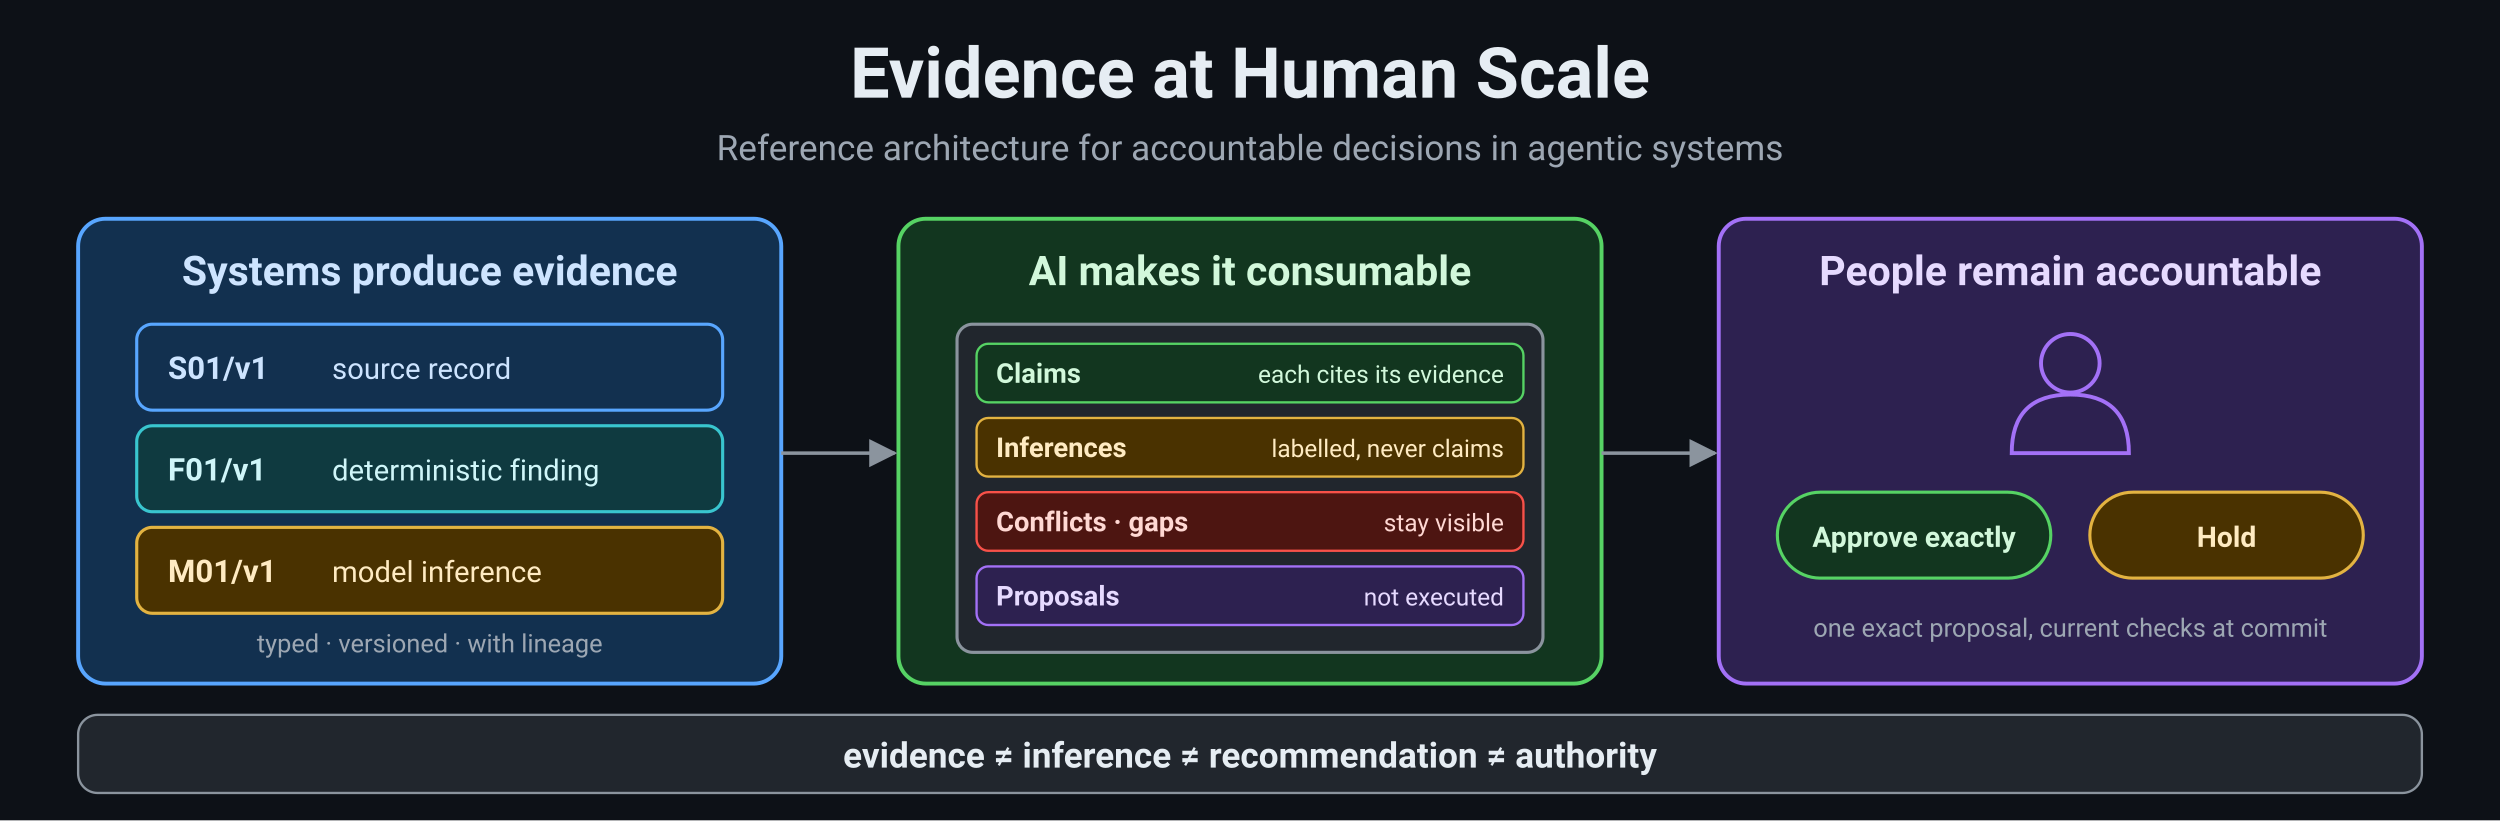
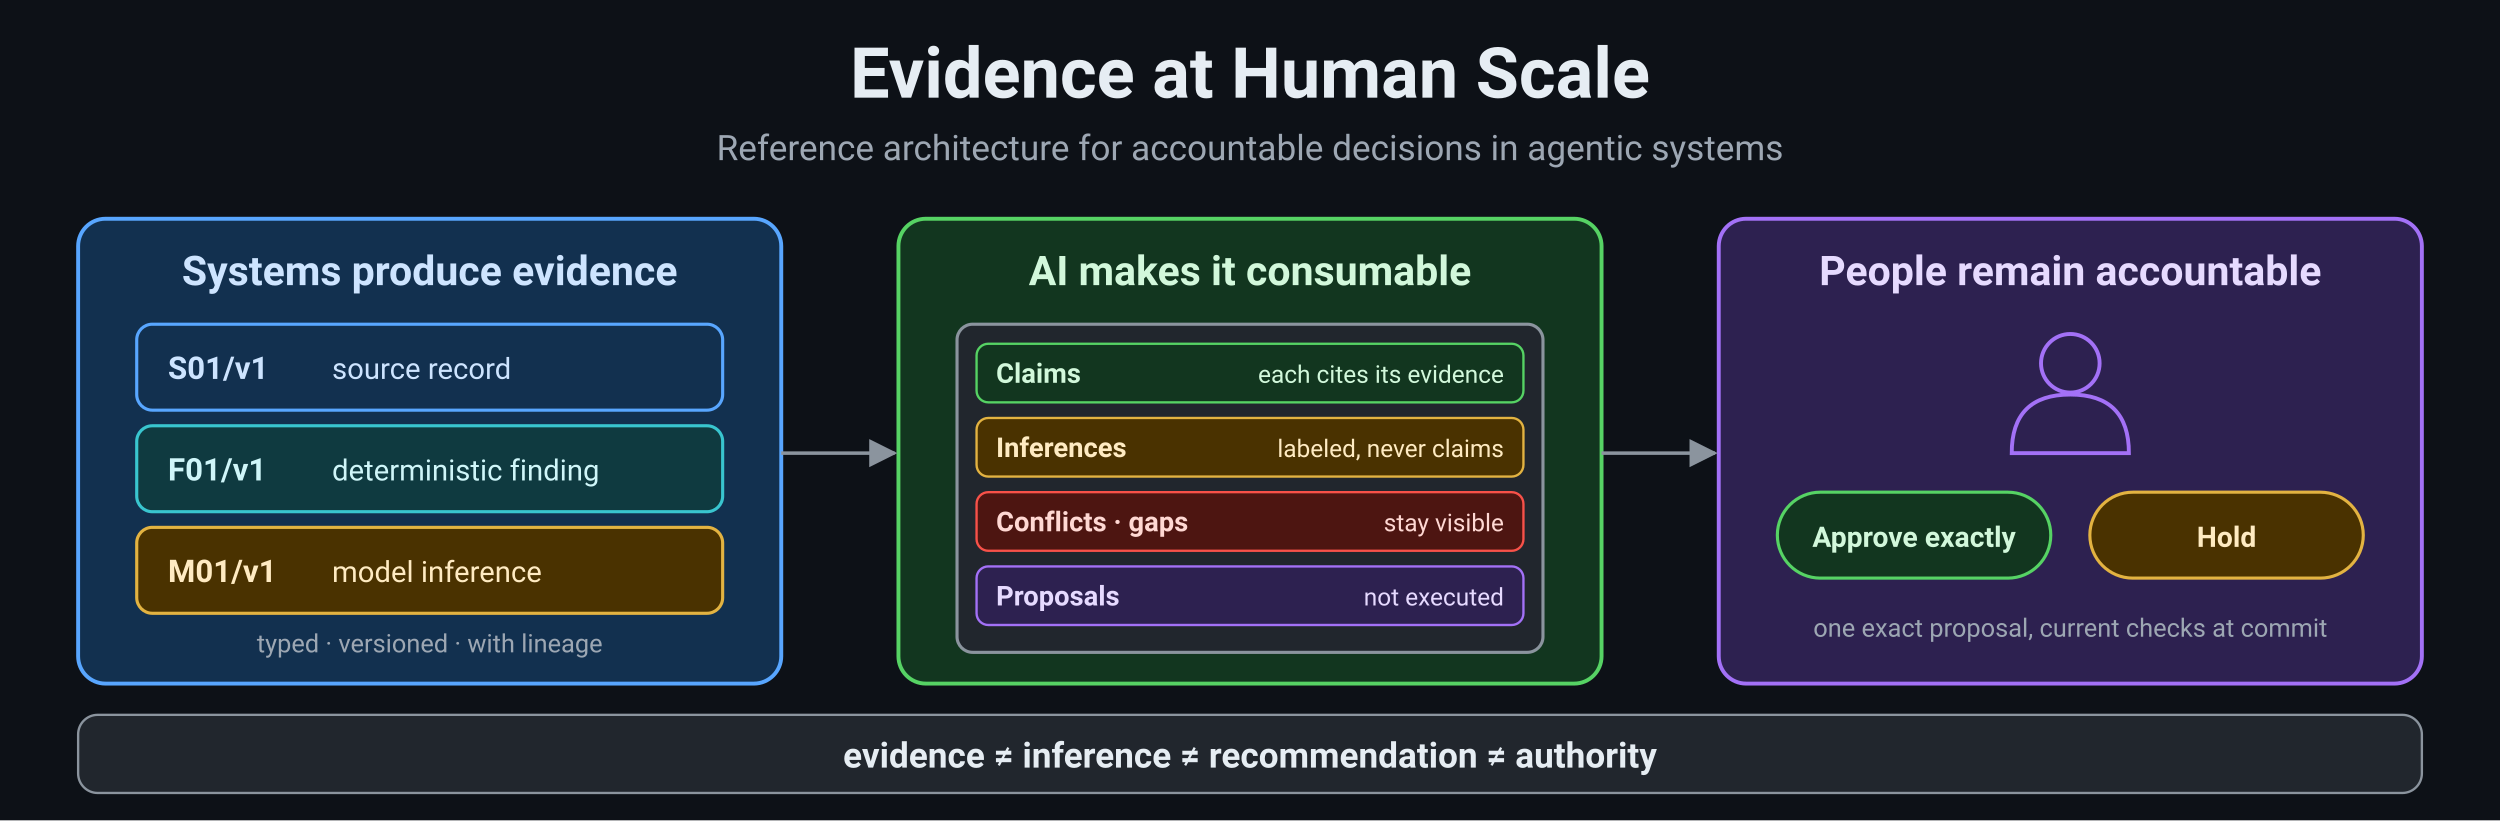
<svg xmlns="http://www.w3.org/2000/svg" viewBox="0 0 1280 420" width="1280" height="420" role="img" aria-labelledby="t d" font-family="-apple-system, 'Segoe UI', Roboto, Helvetica, Arial, sans-serif">
  <defs>
    <marker id="arr" viewBox="0 0 10 10" refX="9" refY="5" markerWidth="8" markerHeight="8" orient="auto-start-reverse">
      <path d="M0 0 L10 5 L0 10 z" fill="#8b949e" />
    </marker>
  </defs>
  <rect width="1280" height="420" fill="#0d1117" />
  <text x="640.0" y="50.0" font-size="36" text-anchor="middle" font-weight="700" fill="#e6edf3">Evidence at Human Scale</text>
  <text x="640.0" y="82.0" font-size="18" text-anchor="middle" fill="#9da7b3">Reference architecture for accountable decisions in agentic systems</text>
  <rect x="40.0" y="112.0" width="360.0" height="238.0" rx="14" fill="#12304F" stroke="#58A6FF" stroke-width="2" />
  <text x="220.0" y="146.0" font-size="21" text-anchor="middle" font-weight="700" fill="#CDE4FF">Systems produce evidence</text>
  <rect x="460.0" y="112.0" width="360.0" height="238.0" rx="14" fill="#12361F" stroke="#56D364" stroke-width="2" />
  <text x="640.0" y="146.0" font-size="21" text-anchor="middle" font-weight="700" fill="#D2F8DB">AI makes it consumable</text>
  <rect x="880.0" y="112.0" width="360.0" height="238.0" rx="14" fill="#2D2150" stroke="#A371F7" stroke-width="2" />
  <text x="1060.0" y="146.0" font-size="21" text-anchor="middle" font-weight="700" fill="#E6DAFF">People remain accountable</text>
  <rect x="70.0" y="166.0" width="300.0" height="44.0" rx="8" fill="#12304F" stroke="#58A6FF" stroke-width="1.6" />
  <text x="86.0" y="194.0" font-size="16" text-anchor="start" font-weight="700" fill="#CDE4FF">S01/v1</text>
  <text x="170.0" y="194.0" font-size="15" text-anchor="start" fill="#CDE4FF">source record</text>
  <rect x="70.0" y="218.0" width="300.0" height="44.0" rx="8" fill="#0F3A40" stroke="#39C5CF" stroke-width="1.6" />
  <text x="86.0" y="246.0" font-size="16" text-anchor="start" font-weight="700" fill="#CFF6F9">F01/v1</text>
  <text x="170.0" y="246.0" font-size="15" text-anchor="start" fill="#CFF6F9">deterministic finding</text>
  <rect x="70.0" y="270.0" width="300.0" height="44.0" rx="8" fill="#4A3200" stroke="#E3B341" stroke-width="1.6" />
  <text x="86.0" y="298.0" font-size="16" text-anchor="start" font-weight="700" fill="#FFEBC2">M01/v1</text>
  <text x="170.0" y="298.0" font-size="15" text-anchor="start" fill="#FFEBC2">model inference</text>
  <text x="220.0" y="334.0" font-size="13" text-anchor="middle" fill="#9da7b3">typed · versioned · with lineage</text>
  <rect x="490.0" y="166.0" width="300.0" height="168.0" rx="8" fill="#21262D" stroke="#8b949e" stroke-width="1.6" />
  <rect x="500.0" y="176.0" width="280.0" height="30.0" rx="6" fill="#12361F" stroke="#56D364" stroke-width="1.2" />
  <text x="510.0" y="196.0" font-size="14" text-anchor="start" font-weight="700" fill="#D2F8DB">Claims</text>
  <text x="770.0" y="196.0" font-size="12.5" text-anchor="end" fill="#D2F8DB">each cites its evidence</text>
  <rect x="500.0" y="214.0" width="280.0" height="30.0" rx="6" fill="#4A3200" stroke="#E3B341" stroke-width="1.2" />
  <text x="510.0" y="234.0" font-size="14" text-anchor="start" font-weight="700" fill="#FFEBC2">Inferences</text>
-   <text x="770.0" y="234.0" font-size="12.5" text-anchor="end" fill="#FFEBC2">labelled, never claims</text>
+   <text x="770.0" y="234.0" font-size="12.5" text-anchor="end" fill="#FFEBC2">labeled, never claims</text>
  <rect x="500.0" y="252.0" width="280.0" height="30.0" rx="6" fill="#4D1511" stroke="#F85149" stroke-width="1.2" />
  <text x="510.0" y="272.0" font-size="14" text-anchor="start" font-weight="700" fill="#FFD8D3">Conflicts · gaps</text>
  <text x="770.0" y="272.0" font-size="12.5" text-anchor="end" fill="#FFD8D3">stay visible</text>
  <rect x="500.0" y="290.0" width="280.0" height="30.0" rx="6" fill="#2D2150" stroke="#A371F7" stroke-width="1.2" />
  <text x="510.0" y="310.0" font-size="14" text-anchor="start" font-weight="700" fill="#E6DAFF">Proposals</text>
  <text x="770.0" y="310.0" font-size="12.5" text-anchor="end" fill="#E6DAFF">not executed</text>
  <circle cx="1060" cy="186" r="15" fill="#2D2150" stroke="#A371F7" stroke-width="2" />
  <path d="M1030 232 q0 -30 30 -30 q30 0 30 30 z" fill="#2D2150" stroke="#A371F7" stroke-width="2" />
  <rect x="910.0" y="252.0" width="140.0" height="44.0" rx="22" fill="#12361F" stroke="#56D364" stroke-width="1.6" />
  <text x="980.0" y="280.0" font-size="14.5" text-anchor="middle" font-weight="700" fill="#D2F8DB">Approve exactly</text>
  <rect x="1070.0" y="252.0" width="140.0" height="44.0" rx="22" fill="#4A3200" stroke="#E3B341" stroke-width="1.6" />
  <text x="1140.0" y="280.0" font-size="14.5" text-anchor="middle" font-weight="700" fill="#FFEBC2">Hold</text>
  <text x="1060.0" y="326.0" font-size="13" text-anchor="middle" fill="#9da7b3">one exact proposal, current checks at commit</text>
  <path d="M400.0 232.0 L458.0 232.0" fill="none" stroke="#8b949e" stroke-width="1.8" marker-end="url(#arr)" />
  <path d="M820.0 232.0 L878.0 232.0" fill="none" stroke="#8b949e" stroke-width="1.8" marker-end="url(#arr)" />
  <rect x="40.0" y="366.0" width="1200.0" height="40.0" rx="10" fill="#21262D" stroke="#8b949e" stroke-width="1.2" />
  <text x="640.0" y="393.0" font-size="18" text-anchor="middle" font-weight="700" fill="#e6edf3">evidence  ≠  inference  ≠  recommendation  ≠  authority</text>
</svg>
